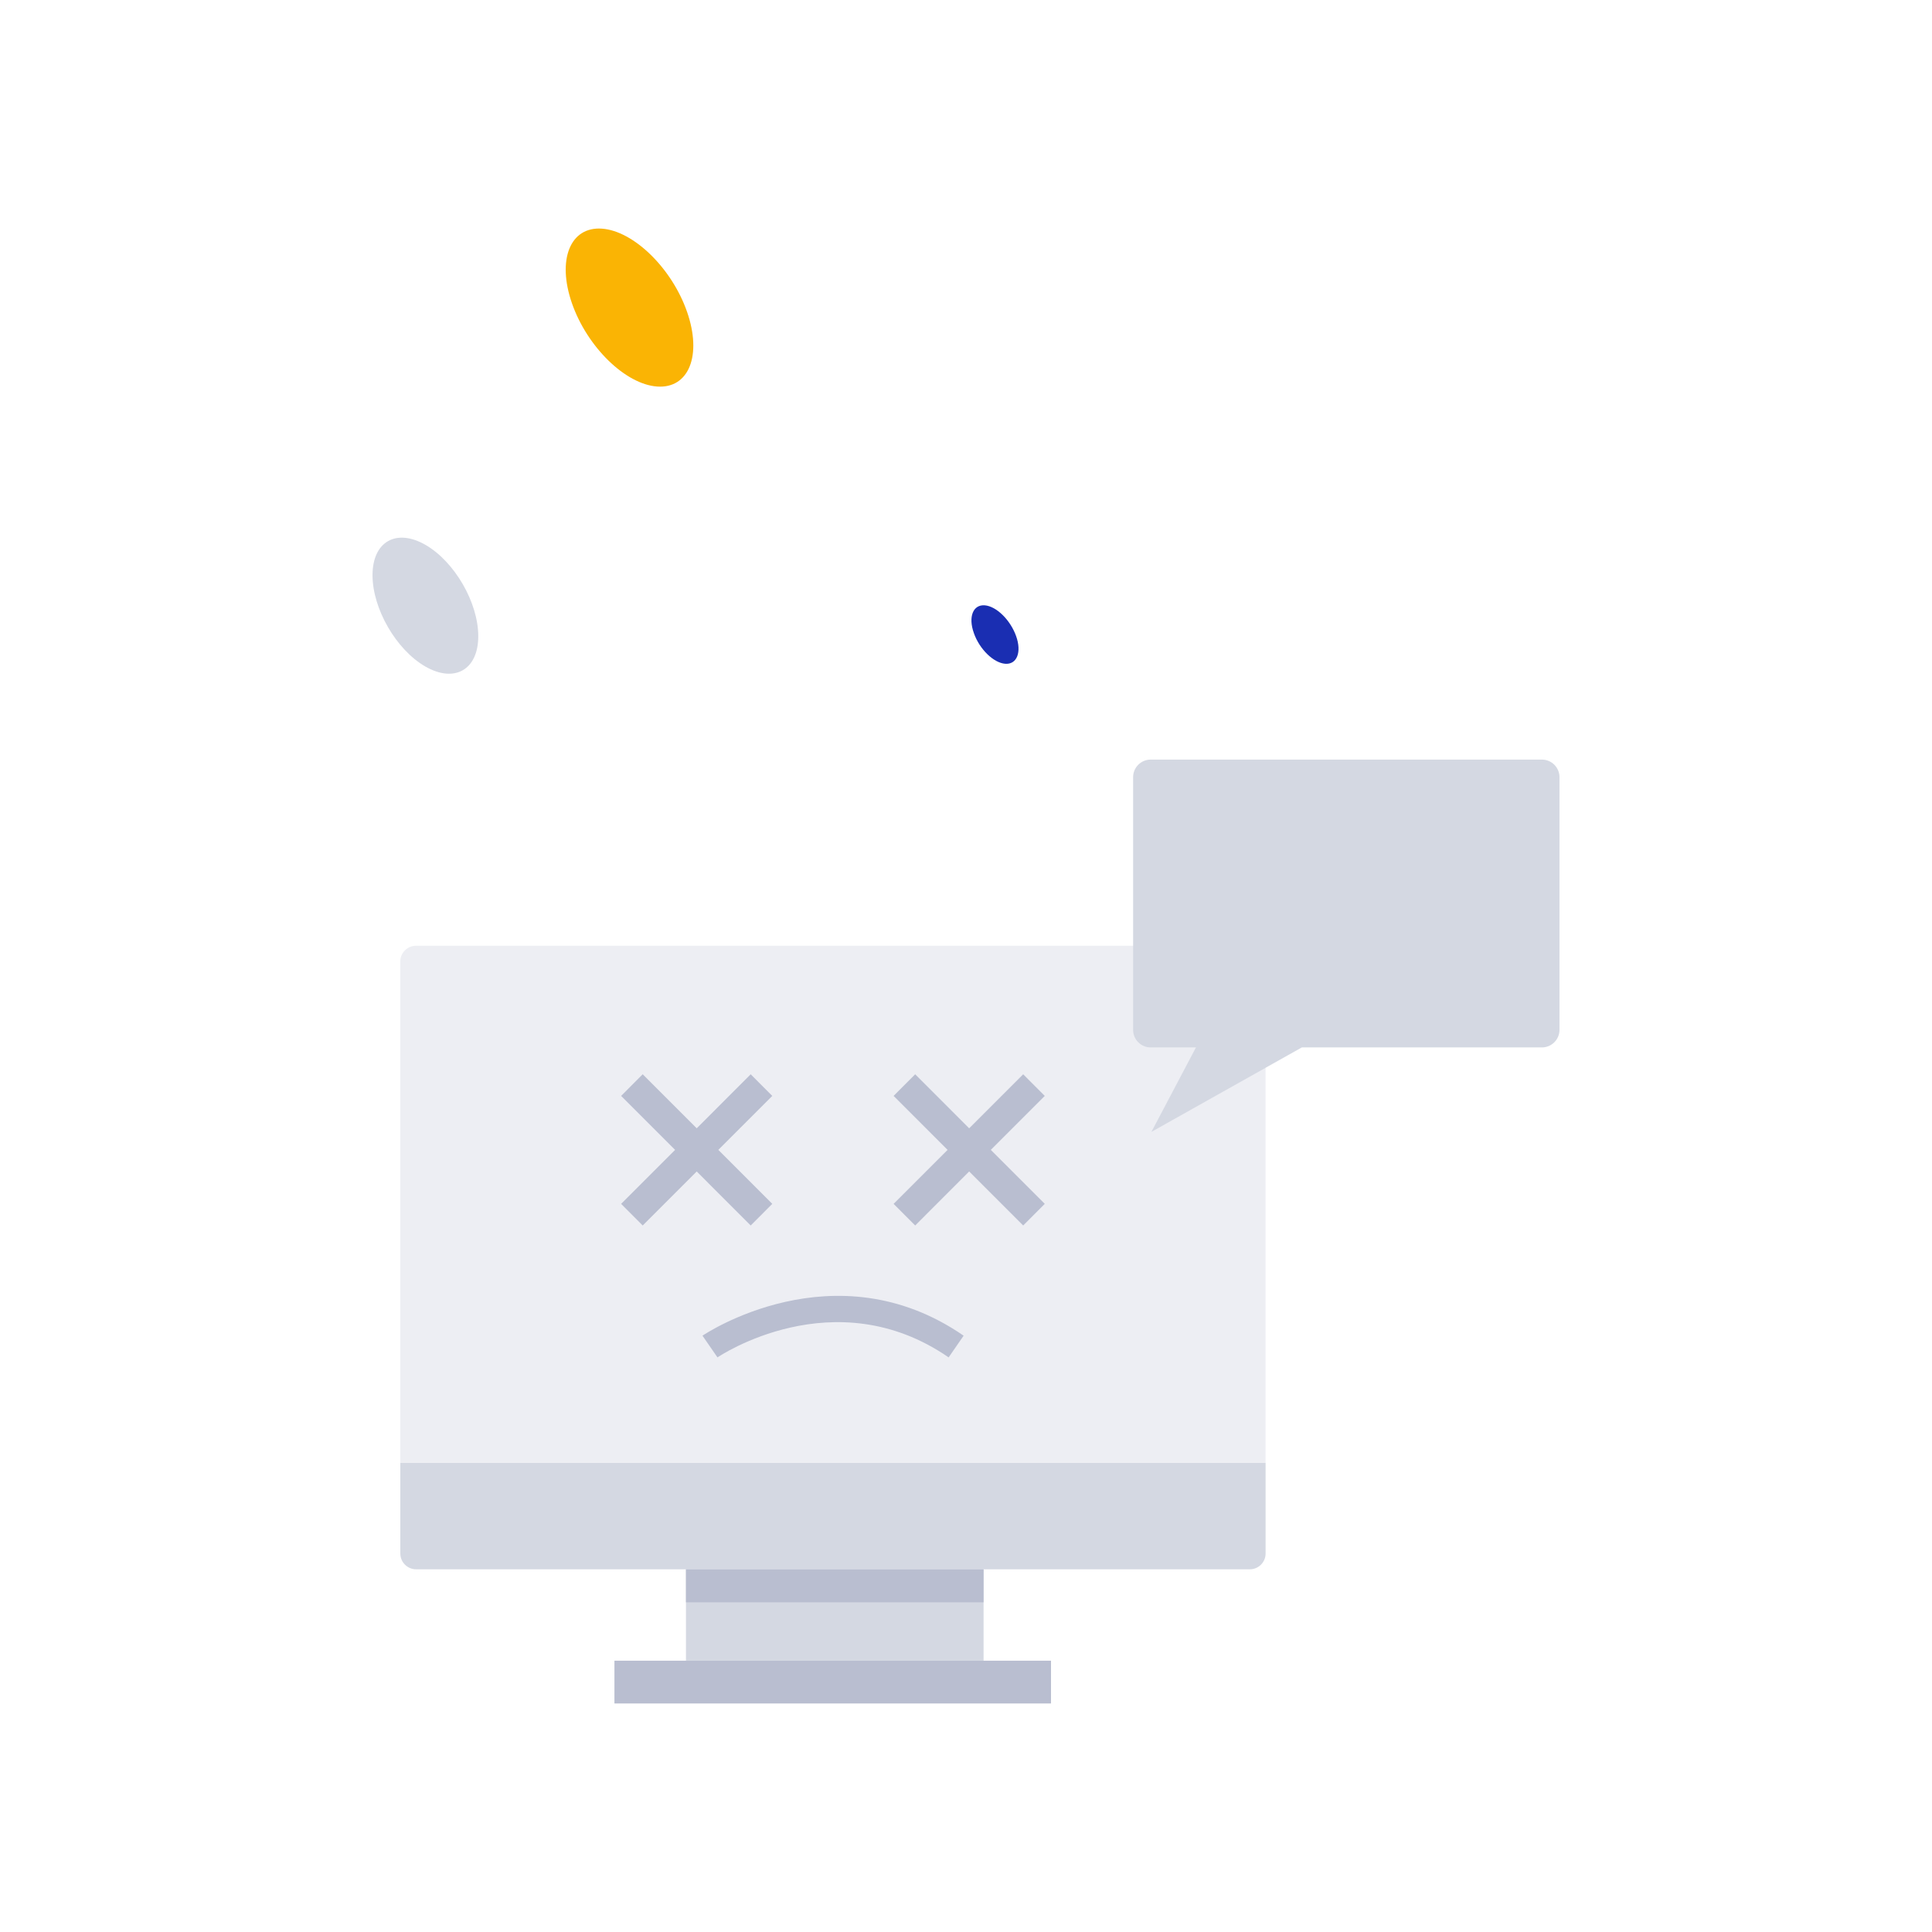
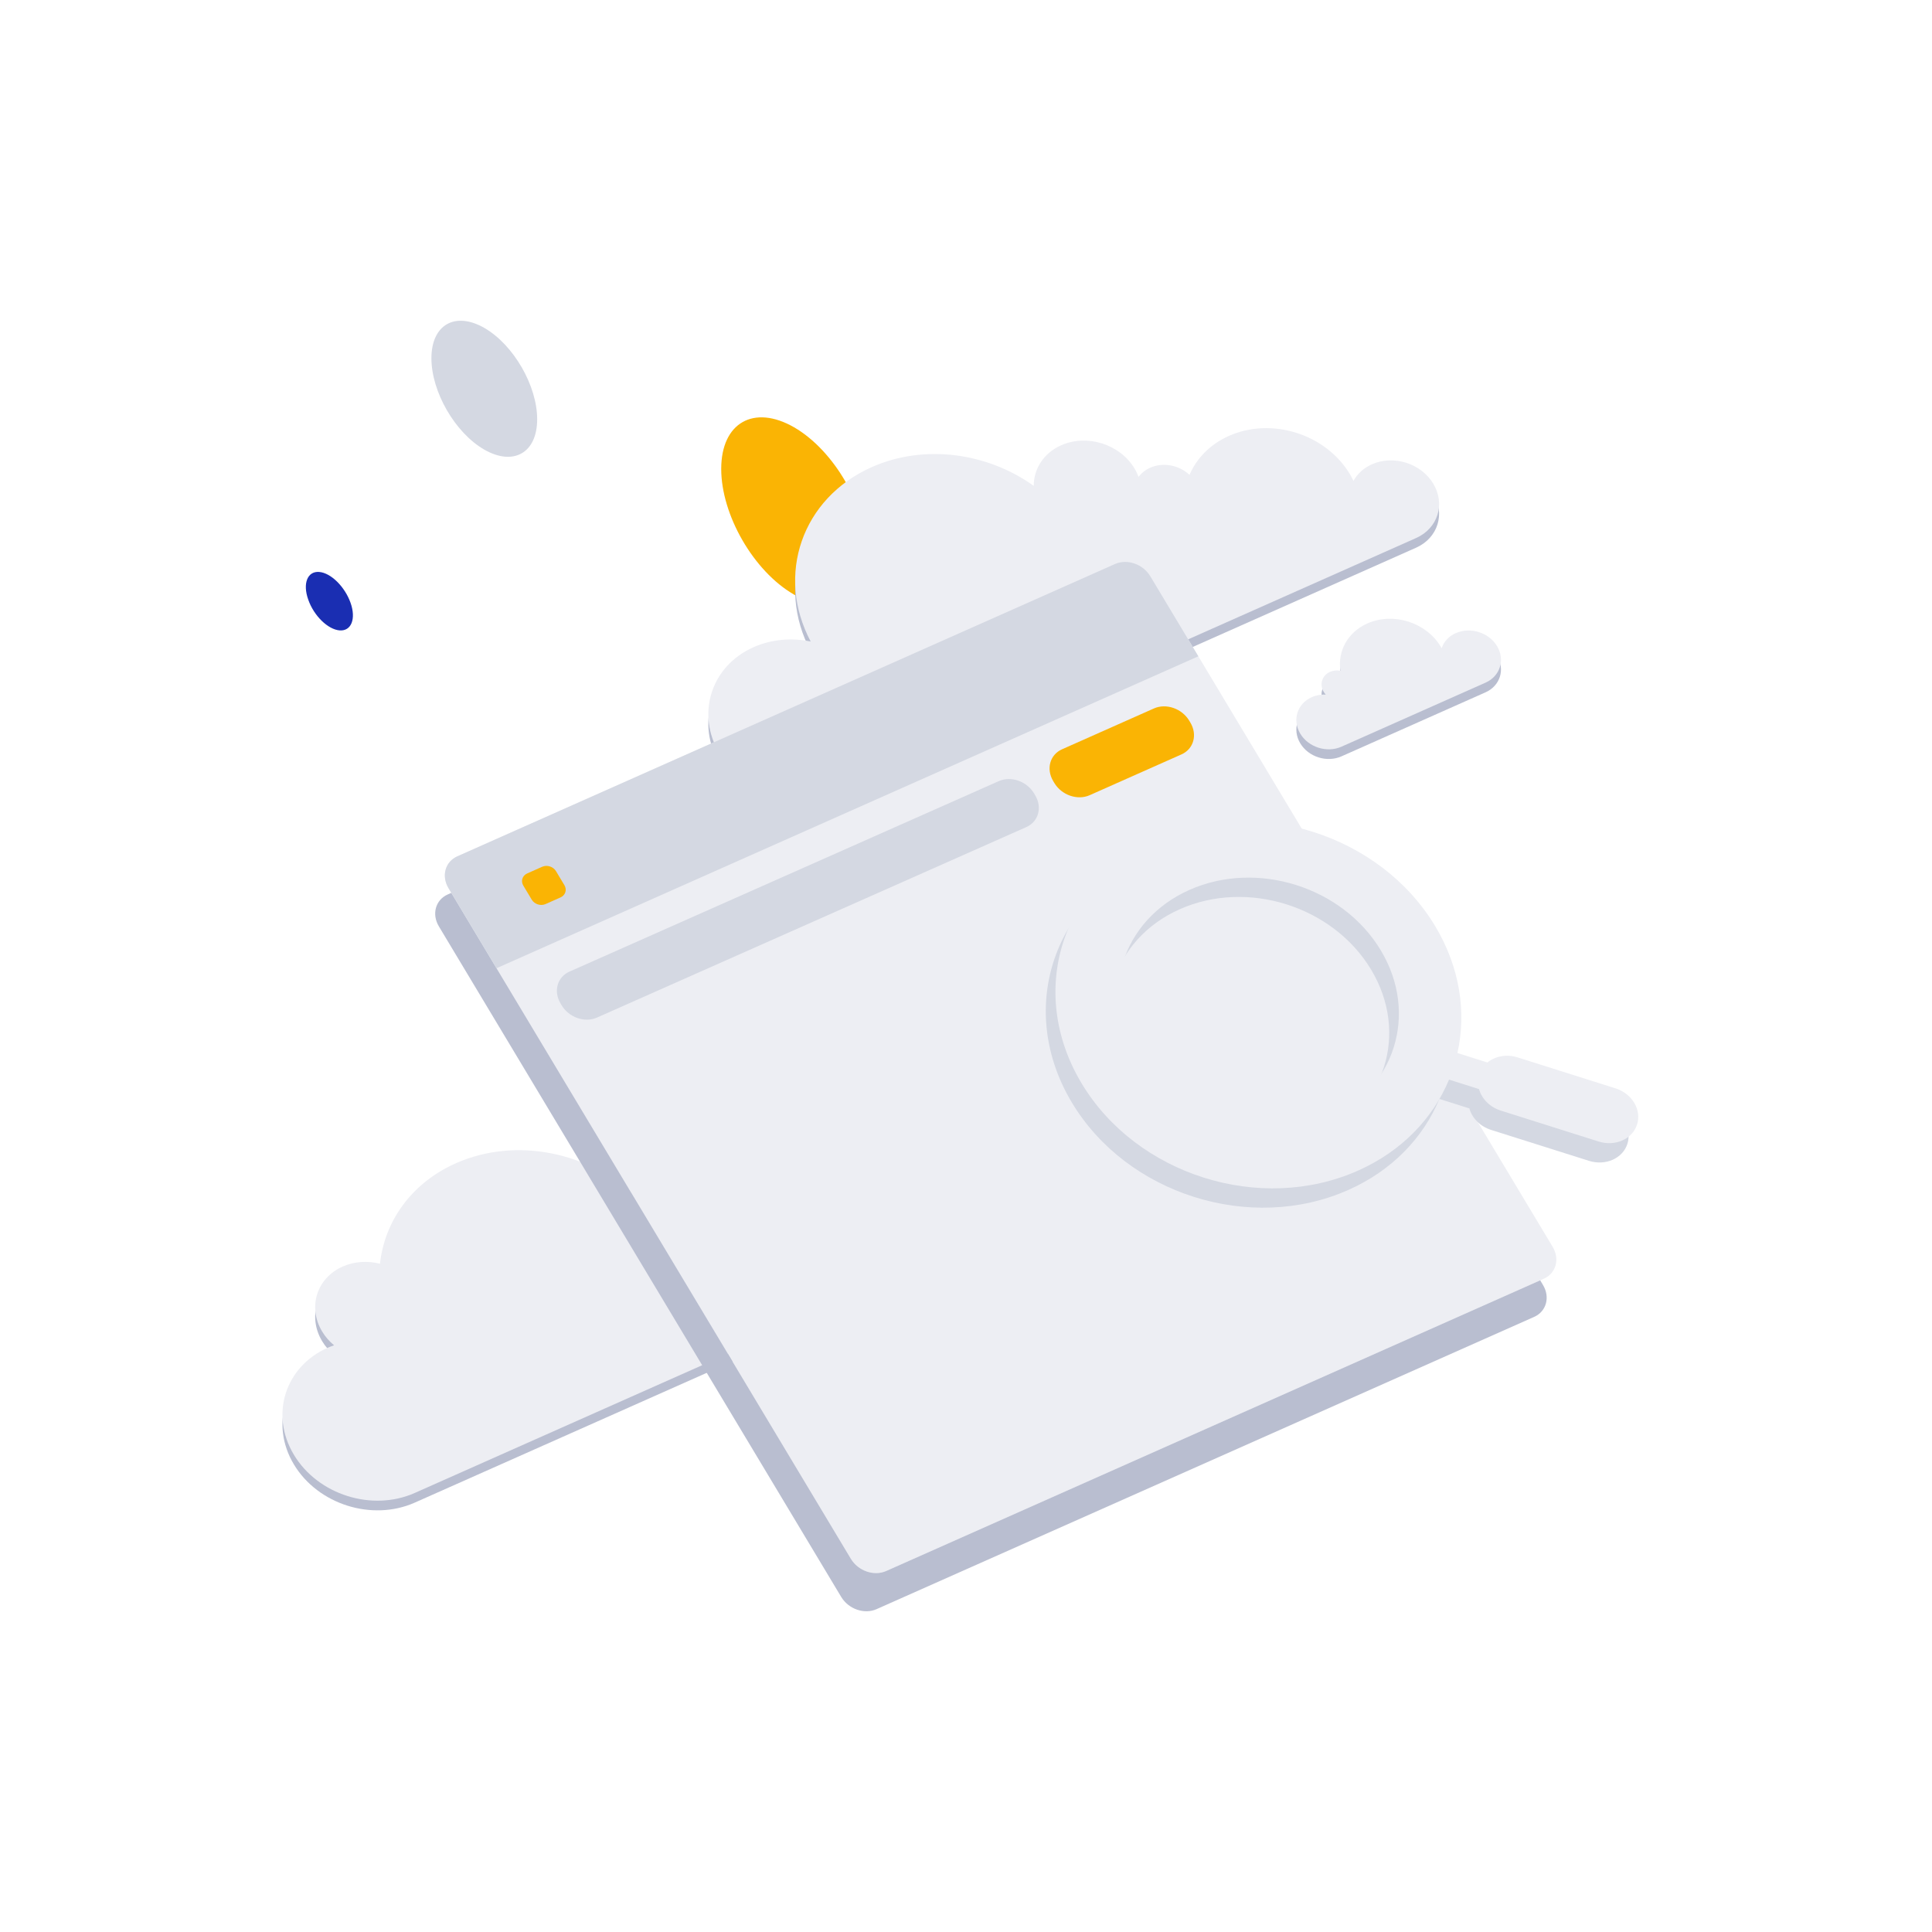
<svg xmlns="http://www.w3.org/2000/svg" viewBox="0 0 200 200">
-   <path d="M100.81 65.525C101.386 67.196 102.846 68.618 104.056 68.713C105.266 68.81 105.785 67.523 105.189 65.852C104.594 64.181 103.153 62.76 101.943 62.663C100.733 62.568 100.215 63.854 100.81 65.525Z" fill="#1A2EB2" />
-   <path d="M59.213 31.41C60.788 35.923 64.745 39.784 68.029 40.014C71.313 40.245 72.696 36.787 71.121 32.274C69.546 27.76 65.59 23.9 62.305 23.669C59.021 23.439 57.638 26.896 59.213 31.41Z" fill="#FAB404" />
-   <path d="M44.056 56.411C47.071 58.158 49.51 62.384 49.51 65.86C49.51 69.337 47.052 70.739 44.017 68.991C41.002 67.243 38.563 63.018 38.563 59.541C38.563 56.065 41.021 54.663 44.056 56.411Z" fill="#D4D8E2" />
-   <path d="M41.442 151.424V160.821C41.442 161.721 42.179 162.454 43.075 162.454H129.381C130.282 162.454 131.014 161.721 131.014 160.821V151.424H41.446H41.442Z" fill="#D4D8E2" />
-   <path d="M131.01 99.537C131.01 98.641 130.277 97.904 129.376 97.904H43.071C42.174 97.904 41.437 98.636 41.437 99.537V151.424H131.01V99.537Z" fill="#EDEEF3" />
-   <path d="M101.819 162.454H71.01V171.914H101.819V162.454Z" fill="#D4D8E2" />
-   <path d="M108.8 171.914H63.606V176.342H108.8V171.914Z" fill="#B9BED0" />
-   <path d="M101.819 162.454H71.01V165.871H101.819V162.454Z" fill="#B9BED0" />
-   <path d="M126.326 103H46V147.074H126.326V103Z" fill="#EDEEF3" />
-   <path d="M77.712 111.209L72.124 116.801L66.532 111.209L64.298 113.448L69.886 119.035L64.298 124.623L66.532 126.862L72.124 121.27L77.712 126.862L79.946 124.623L74.359 119.035L79.946 113.448L77.712 111.209Z" fill="#B9BED0" />
-   <path d="M108.154 113.448L105.919 111.209L100.327 116.801L94.739 111.209L92.505 113.448L98.093 119.035L92.505 124.623L94.739 126.862L100.327 121.27L105.919 126.862L108.154 124.623L102.566 119.035L108.154 113.448Z" fill="#B9BED0" />
-   <path d="M98.202 140.517C86.371 132.349 74.39 140.435 74.272 140.517L72.721 138.269C72.857 138.174 86.394 129.041 99.754 138.269L98.202 140.517Z" fill="#B9BED0" />
-   <path d="M159.617 78.633H119.12C118.114 78.633 117.3 79.448 117.3 80.454V106.608C117.3 107.614 118.114 108.429 119.12 108.429H123.806L119.192 117.174L134.764 108.429H159.617C160.623 108.429 161.437 107.614 161.437 106.608V80.454C161.437 79.448 160.623 78.633 159.617 78.633Z" fill="#D4D8E2" />
+   <path d="M31.908 62.07C32.484 63.741 33.944 65.162 35.154 65.258C36.364 65.354 36.882 64.067 36.287 62.396C35.691 60.725 34.251 59.304 33.041 59.208C31.831 59.112 31.312 60.399 31.908 62.07Z" fill="#1A2EB2" />
+   <path d="M50.154 33.955C53.169 35.703 55.608 39.928 55.608 43.405C55.608 46.881 53.15 48.283 50.115 46.535C47.1 44.788 44.66 40.562 44.66 37.086C44.66 33.609 47.119 32.207 50.154 33.955Z" fill="#D4D8E2" />
+   <path d="M82.21 44.237C86.354 46.639 89.706 52.446 89.706 57.223C89.706 62.001 86.327 63.928 82.157 61.526C78.013 59.124 74.66 53.317 74.66 48.539C74.66 43.762 78.039 41.835 82.21 44.237Z" fill="#FAB404" />
+   <path d="M142.021 49.064C141.155 49.449 140.509 50.058 140.11 50.783C139.996 50.546 139.877 50.311 139.737 50.079C137.248 45.93 131.641 44.158 127.22 46.123C125.266 46.992 123.871 48.448 123.136 50.161C122.078 49.158 120.425 48.816 119.067 49.419C118.561 49.644 118.155 49.978 117.862 50.37C117.751 50.078 117.616 49.782 117.445 49.497C115.933 46.976 112.529 45.905 109.849 47.096C108.03 47.905 107.014 49.541 107.011 51.296C102.24 47.874 95.709 46.928 90.24 49.358C82.998 52.577 80.281 60.532 83.921 67.409C81.956 67.01 79.879 67.164 78.01 67.995C73.589 69.96 72.021 74.92 74.51 79.069C74.591 79.203 74.677 79.327 74.763 79.451C74.793 79.494 74.823 79.536 74.852 79.579C74.05 79.514 73.237 79.634 72.488 79.967C70.241 80.966 69.446 83.481 70.711 85.59C71.977 87.699 74.82 88.597 77.067 87.598L146.597 56.696C148.844 55.698 149.639 53.182 148.374 51.074C147.109 48.966 144.268 48.067 142.021 49.064Z" fill="#B9BED0" />
+   <path d="M150.705 66.536C149.962 66.867 149.46 67.445 149.233 68.114C149.225 68.099 149.217 68.084 149.209 68.07C149.202 68.055 149.195 68.041 149.188 68.027C149.175 67.998 149.161 67.969 149.143 67.94C147.631 65.419 144.227 64.348 141.547 65.539C139.491 66.453 138.459 68.431 138.759 70.44C138.398 70.373 138.021 70.4 137.683 70.55C136.855 70.918 136.563 71.844 137.029 72.621C137.089 72.722 137.16 72.817 137.24 72.902C136.752 72.885 136.251 72.967 135.795 73.17C134.286 73.84 133.752 75.53 134.602 76.947C135.451 78.363 137.362 78.966 138.871 78.296L153.784 71.668C155.293 70.997 155.827 69.307 154.977 67.891C154.128 66.474 152.218 65.871 150.708 66.542L150.705 66.536Z" fill="#B9BED0" />
+   <path d="M79.409 120.302C83.83 118.338 89.438 120.11 91.927 124.258L91.921 124.26C94.369 128.34 92.894 133.193 88.641 135.224L88.647 135.234L42.939 155.549C38.519 157.514 32.911 155.742 30.422 151.593C27.933 147.445 29.501 142.484 33.922 140.519C34.136 140.424 34.349 140.349 34.566 140.271L34.583 140.266C34.096 139.859 33.675 139.384 33.346 138.834C31.836 136.319 32.783 133.307 35.469 132.113C36.691 131.57 38.063 131.503 39.338 131.82C39.809 127.433 42.582 123.47 47.188 121.422C53.434 118.647 61.075 120.278 65.884 124.975C66.137 123.517 67.107 122.222 68.656 121.534C71.123 120.438 74.19 121.257 75.846 123.352C76.642 122.075 77.844 120.998 79.409 120.302Z" fill="#B9BED0" />
+   <path d="M142.021 48.064C141.155 48.449 140.509 49.058 140.11 49.783C139.996 49.546 139.877 49.311 139.737 49.079C137.248 44.93 131.641 43.158 127.22 45.123C125.266 45.992 123.871 47.448 123.137 49.161C122.079 48.158 120.425 47.816 119.067 48.419C118.561 48.644 118.155 48.978 117.862 49.37C117.751 49.078 117.616 48.782 117.445 48.497C115.933 45.976 112.529 44.905 109.849 46.096C108.03 46.905 107.014 48.541 107.011 50.296C102.24 46.874 95.709 45.928 90.24 48.358C82.998 51.577 80.281 59.532 83.921 66.409C81.956 66.01 79.879 66.164 78.01 66.995C73.589 68.96 72.021 73.92 74.51 78.069C74.591 78.203 74.677 78.327 74.763 78.451C74.778 78.472 74.793 78.493 74.807 78.514C74.822 78.535 74.837 78.557 74.852 78.579C74.05 78.514 73.237 78.634 72.488 78.967C70.241 79.966 69.446 82.481 70.712 84.59C71.977 86.699 74.82 87.597 77.067 86.598L146.597 55.696C148.844 54.698 149.639 52.182 148.374 50.074C147.109 47.966 144.268 47.067 142.021 48.064Z" fill="#EDEEF3" />
+   <path d="M150.705 65.536C149.962 65.867 149.46 66.445 149.233 67.114C149.224 67.099 149.216 67.084 149.209 67.069C149.202 67.055 149.195 67.041 149.188 67.027C149.175 66.998 149.161 66.969 149.143 66.94C147.631 64.419 144.227 63.348 141.547 64.539C139.491 65.453 138.459 67.431 138.759 69.44C138.398 69.373 138.021 69.4 137.683 69.55C136.855 69.918 136.563 70.844 137.029 71.621C137.089 71.722 137.16 71.817 137.24 71.902C136.752 71.885 136.251 71.967 135.795 72.17C134.286 72.84 133.752 74.53 134.602 75.947C135.452 77.363 137.362 77.966 138.871 77.296L153.784 70.668C155.293 69.997 155.827 68.307 154.978 66.891C154.128 65.474 152.218 64.871 150.708 65.542L150.705 65.536Z" fill="#EDEEF3" />
+   <path d="M79.409 119.302C83.83 117.338 89.438 119.11 91.927 123.258L91.921 123.26C94.369 127.34 92.894 132.193 88.641 134.224L88.647 134.234L42.939 154.549C38.519 156.514 32.911 154.742 30.422 150.593C27.933 146.445 29.501 141.484 33.922 139.519C34.136 139.424 34.349 139.349 34.566 139.271L34.583 139.266C34.096 138.859 33.675 138.384 33.346 137.834C31.836 135.319 32.783 132.307 35.469 131.113C36.691 130.57 38.063 130.503 39.338 130.82C39.809 126.433 42.582 122.47 47.188 120.422C53.434 117.647 61.075 119.278 65.884 123.975C66.137 122.517 67.107 121.222 68.656 120.534C71.123 119.438 74.19 120.257 75.846 122.352C76.642 121.075 77.844 119.998 79.409 119.302Z" fill="#EDEEF3" />
+   <path d="M115.425 58.387L47.346 88.645C46.084 89.206 45.673 90.682 46.429 91.942L88.082 161.364C88.839 162.624 90.475 163.191 91.737 162.63L159.816 132.373C161.078 131.812 161.488 130.335 160.732 129.075L119.079 59.654C118.323 58.393 116.687 57.826 115.425 58.387Z" fill="#EDEEF3" />
+   <path d="M46.721 92.428L88.082 161.364C88.839 162.624 90.475 163.191 91.737 162.63L159.441 132.54L159.732 133.025C160.488 134.286 160.078 135.762 158.816 136.323L90.737 166.581C89.475 167.141 87.839 166.575 87.082 165.314L45.43 95.893C44.673 94.632 45.084 93.156 46.346 92.595L46.721 92.428Z" fill="#B9BED0" />
+   <path d="M103.391 80.863L58.946 100.583C57.684 101.144 57.273 102.62 58.03 103.881L58.145 104.073C58.901 105.333 60.537 105.9 61.8 105.339L106.244 85.62C107.506 85.059 107.917 83.582 107.16 82.322L107.045 82.13C106.289 80.869 104.653 80.302 103.391 80.863Z" fill="#D4D8E2" />
+   <path d="M47.346 88.645L115.425 58.387C116.687 57.826 118.323 58.393 119.079 59.654L124.052 67.941L51.402 100.23L46.429 91.942C45.673 90.682 46.084 89.206 47.346 88.645Z" fill="#D4D8E2" />
+   <rect width="3.698" height="3.698" rx="1" transform="matrix(0.913812 -0.406138 0.514496 0.857493 53.6604 90.8236)" fill="#FAB404" />
+   <path d="M119.455 73.338L109.946 77.564C108.684 78.125 108.273 79.601 109.03 80.861L109.145 81.054C109.901 82.314 111.537 82.881 112.799 82.32L122.308 78.094C123.57 77.533 123.981 76.056 123.224 74.796L123.109 74.604C122.353 73.344 120.717 72.777 119.455 73.338Z" fill="#FAB404" />
+   <path fill-rule="evenodd" clip-rule="evenodd" d="M139.574 123.186C144.121 121.165 147.348 117.76 149.003 113.761L152.106 114.741C152.384 115.734 153.214 116.606 154.366 116.97L164.489 120.169C166.208 120.712 167.991 119.92 168.472 118.399C168.952 116.878 167.948 115.205 166.229 114.662L156.106 111.463C154.955 111.099 153.774 111.335 152.976 111.988L149.873 111.008C150.816 106.784 150.132 102.143 147.572 97.876C141.881 88.39 129.072 84.343 118.964 88.836C108.855 93.328 105.274 104.66 110.966 114.146C116.657 123.631 129.465 127.679 139.574 123.186ZM136.403 117.901C143.401 114.791 145.88 106.946 141.94 100.379C138 93.812 129.133 91.01 122.134 94.12C115.136 97.231 112.657 105.076 116.597 111.643C120.538 118.21 129.405 121.012 136.403 117.901Z" fill="#D4D8E2" />
+   <path fill-rule="evenodd" clip-rule="evenodd" d="M140.574 121.186C145.121 119.165 148.348 115.76 150.003 111.761L153.106 112.741C153.384 113.734 154.214 114.606 155.366 114.97L165.489 118.169C167.208 118.712 168.991 117.92 169.472 116.399C169.952 114.878 168.948 113.205 167.229 112.662L157.106 109.463C155.955 109.099 154.774 109.335 153.976 109.988L150.873 109.008C151.816 104.784 151.132 100.143 148.572 95.876C142.881 86.39 130.072 82.343 119.964 86.836C109.855 91.328 106.274 102.66 111.966 112.146C117.657 121.631 130.465 125.679 140.574 121.186ZM137.403 115.901C144.401 112.791 146.88 104.946 142.94 98.379C139 91.812 130.133 89.01 123.134 92.12C116.136 95.231 113.657 103.076 117.597 109.643C121.538 116.21 130.405 119.012 137.403 115.901Z" fill="#EDEEF3" />
</svg>
